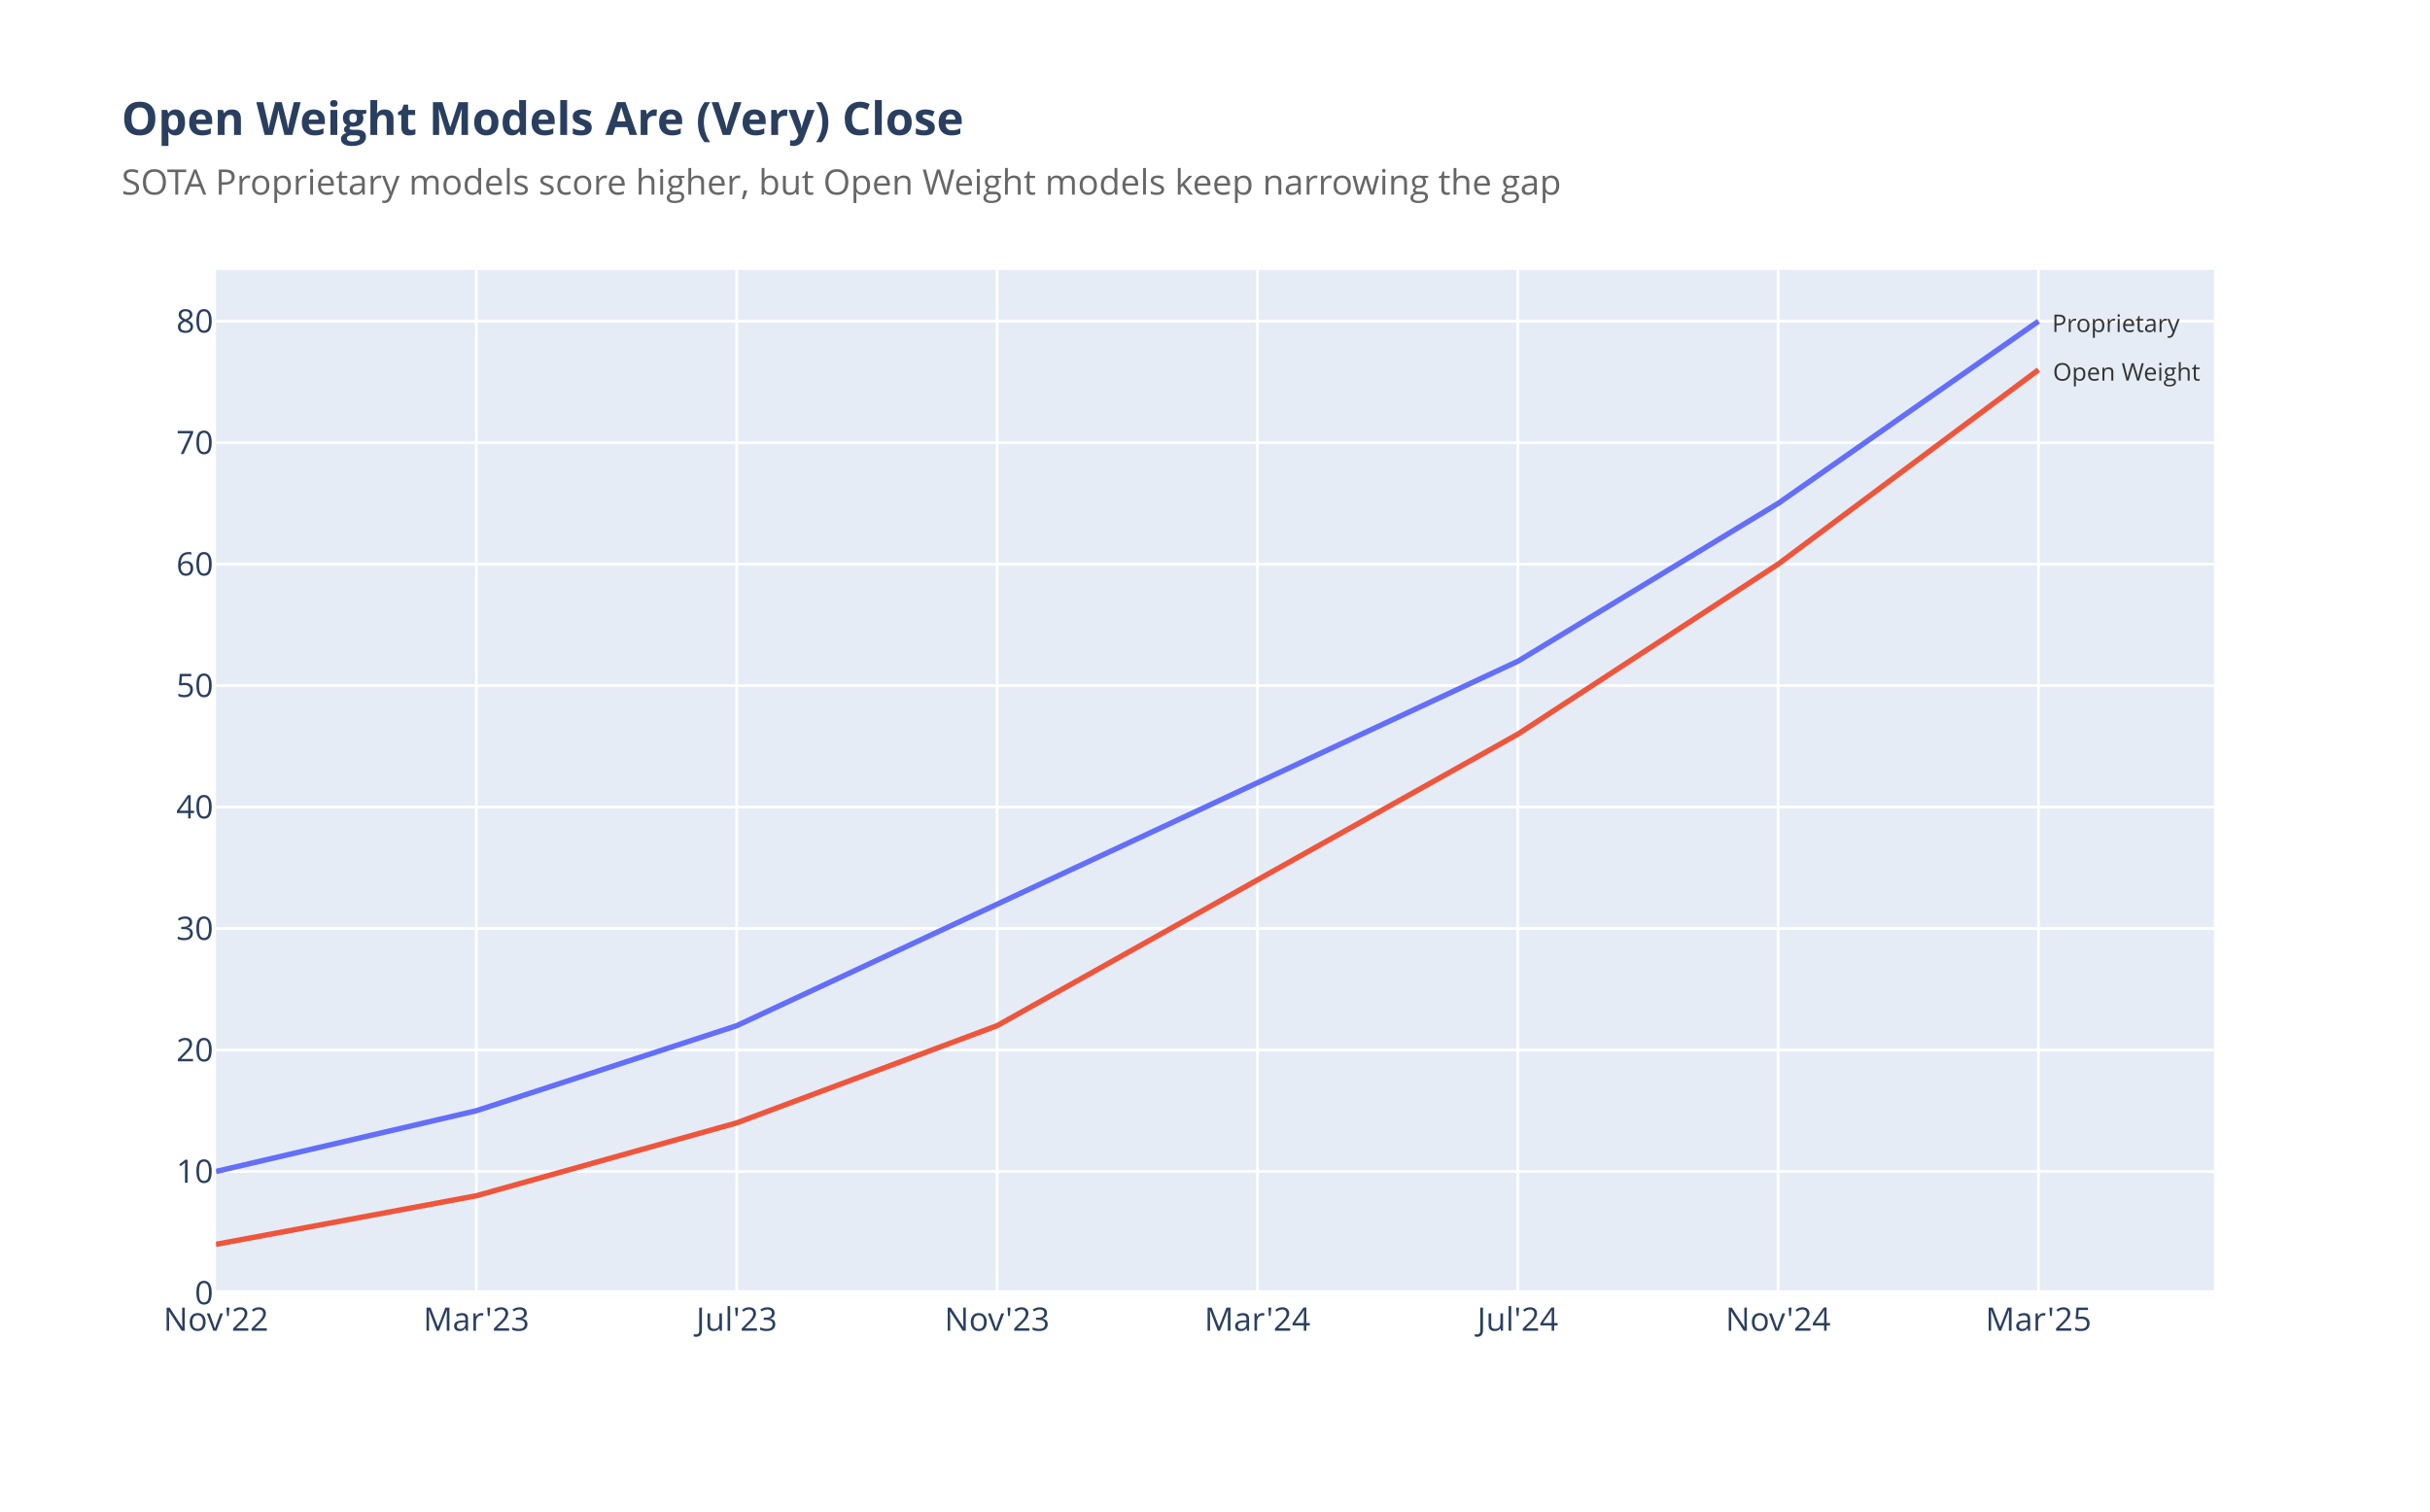
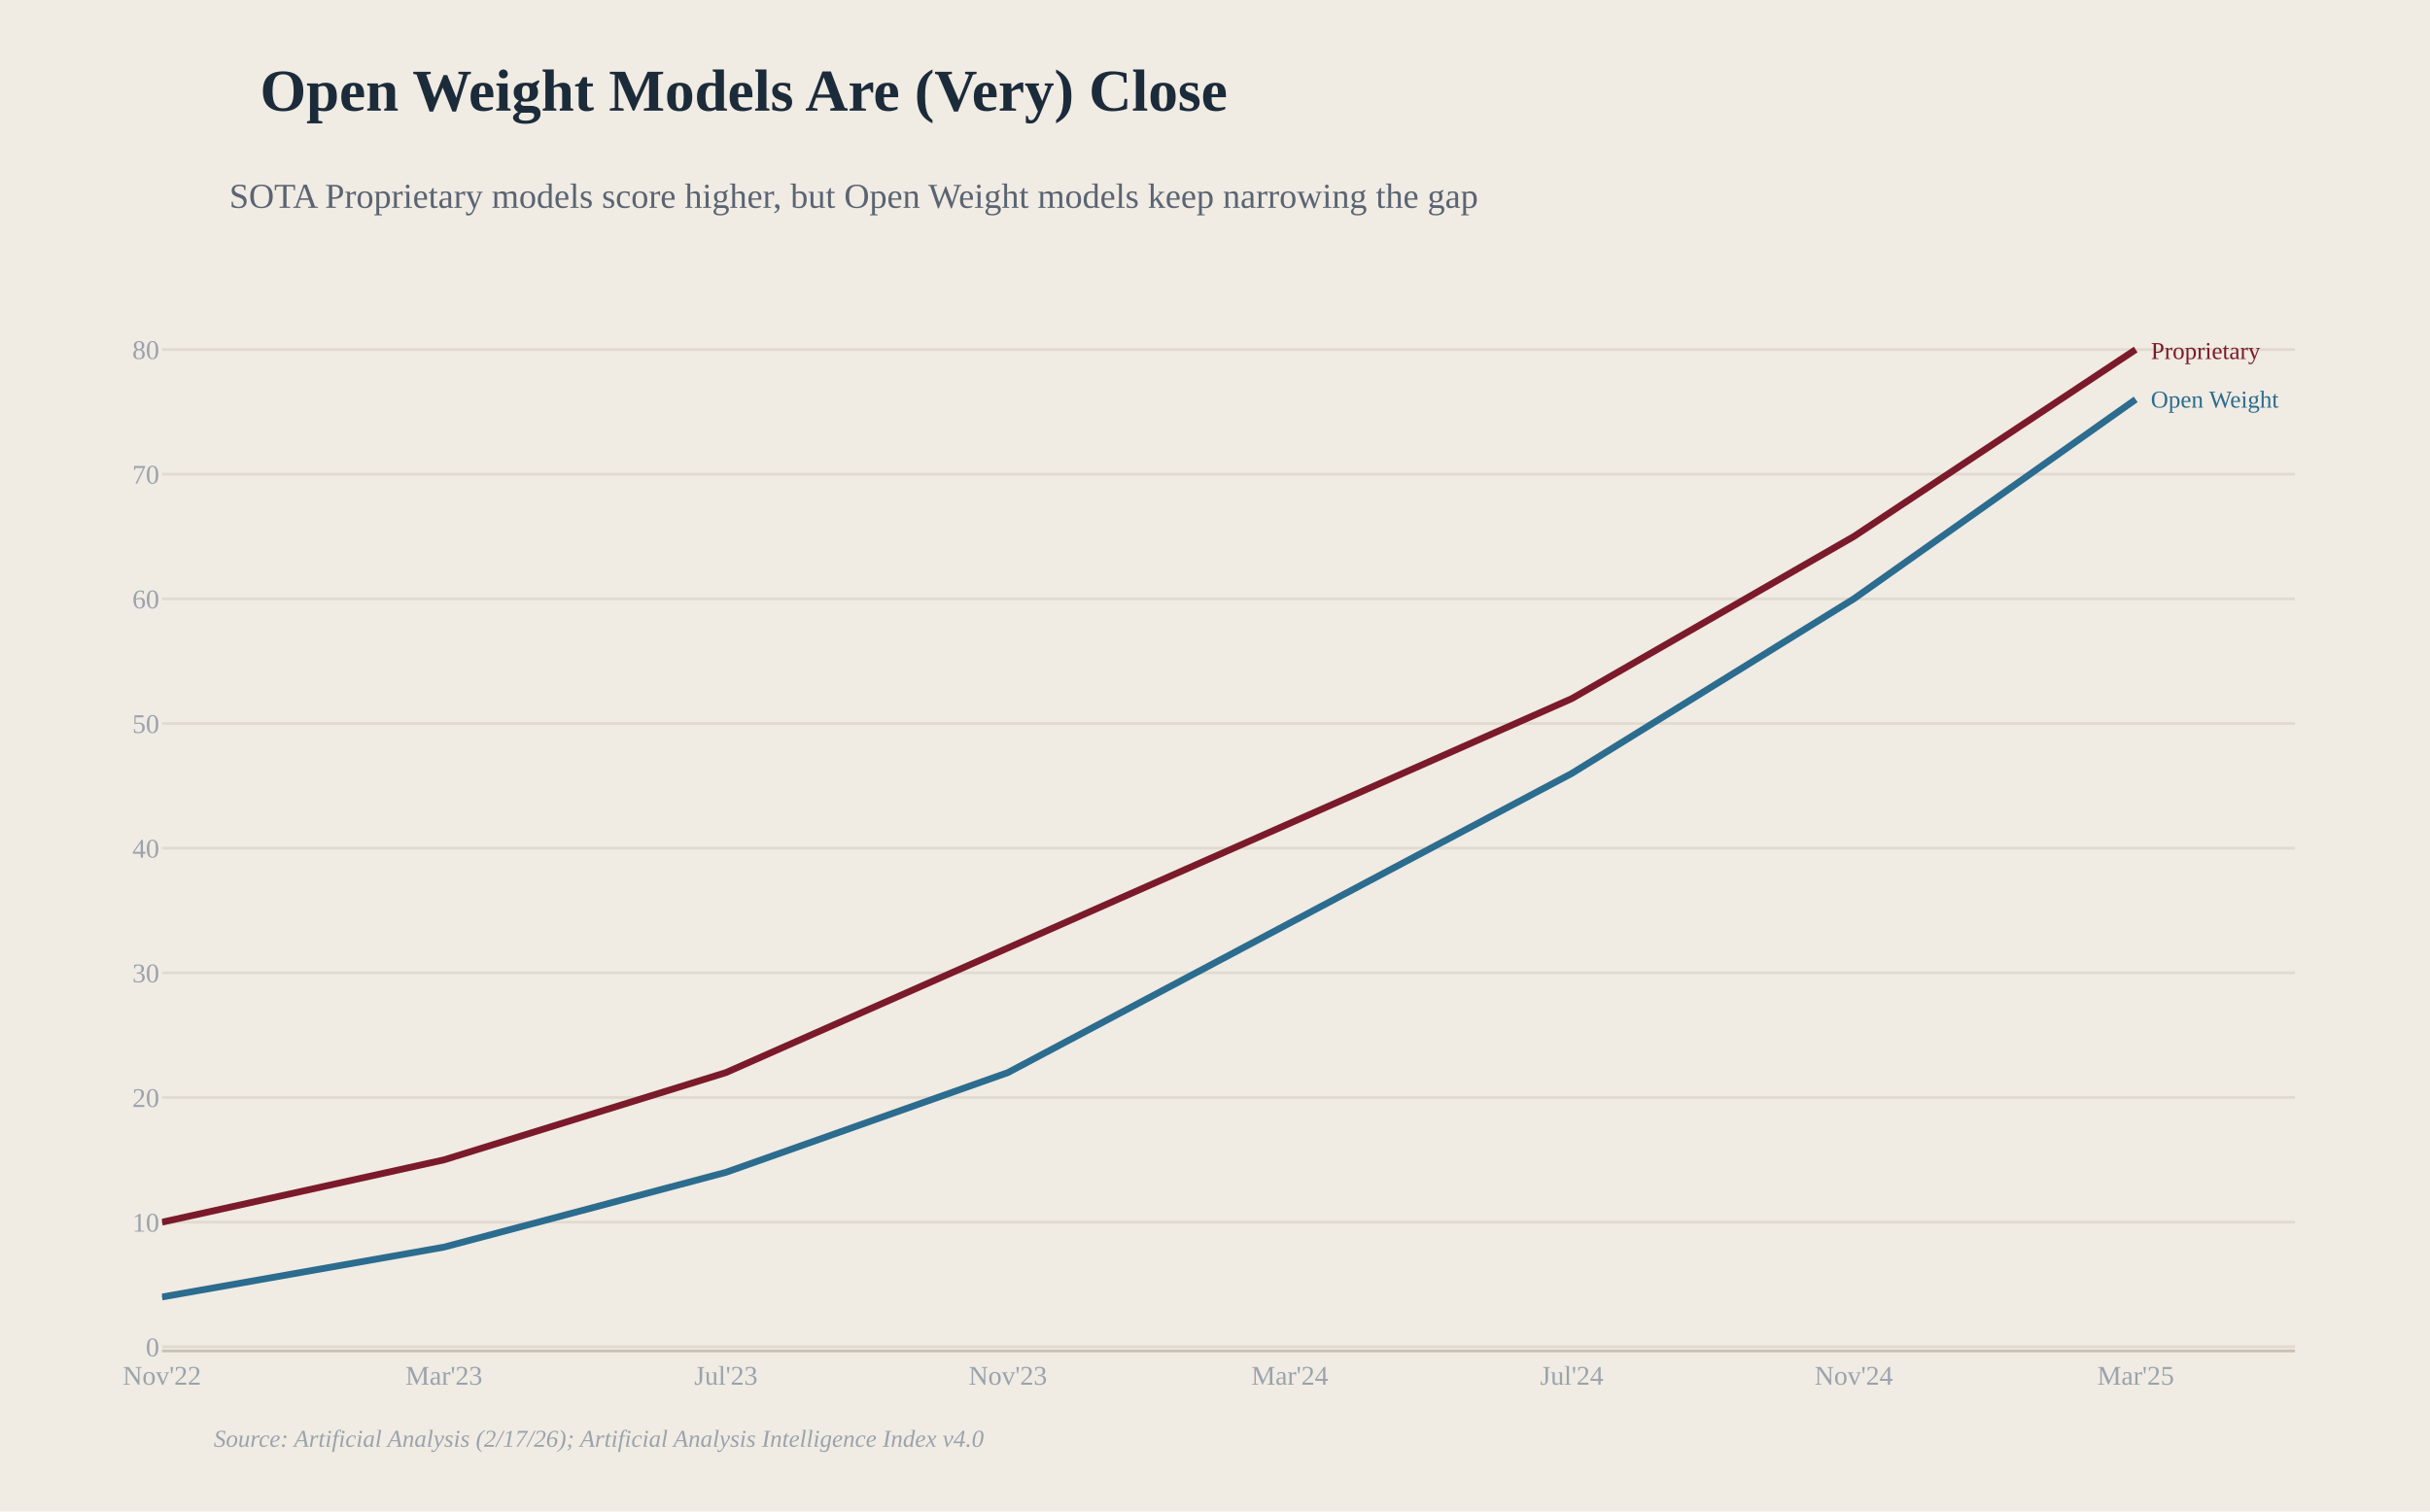
<svg xmlns="http://www.w3.org/2000/svg" class="main-svg" width="900" height="560" style="" viewBox="0 0 900 560">
-   <rect x="0" y="0" width="900" height="560" style="fill: rgb(255, 255, 255); fill-opacity: 1;" />
-   <defs id="defs-03beaf">
+   <rect x="0" y="0" width="900" height="560" style="fill: rgb(240, 235, 227); fill-opacity: 1;" />
+   <defs id="defs-cfecf5">
    <g class="clips">
-       <clipPath id="clip03beafxyplot" class="plotclip">
-         <rect width="740" height="380" />
-       </clipPath>
-       <clipPath class="axesclip" id="clip03beafx">
-         <rect x="80" y="0" width="740" height="560" />
-       </clipPath>
-       <clipPath class="axesclip" id="clip03beafy">
-         <rect x="0" y="100" width="900" height="380" />
-       </clipPath>
-       <clipPath class="axesclip" id="clip03beafxy">
-         <rect x="80" y="100" width="740" height="380" />
+       <clipPath id="clipcfecf5xyplot" class="plotclip">
+         <rect width="790" height="390" />
+       </clipPath>
+       <clipPath class="axesclip" id="clipcfecf5x">
+         <rect x="60" y="0" width="790" height="560" />
+       </clipPath>
+       <clipPath class="axesclip" id="clipcfecf5y">
+         <rect x="0" y="110" width="900" height="390" />
+       </clipPath>
+       <clipPath class="axesclip" id="clipcfecf5xy">
+         <rect x="60" y="110" width="790" height="390" />
      </clipPath>
    </g>
    <g class="gradients" />
    <g class="patterns" />
  </defs>
-   <g class="bglayer">
-     <rect class="bg" x="80" y="100" width="740" height="380" style="fill: rgb(229, 236, 246); fill-opacity: 1; stroke-width: 0;" />
-   </g>
+   <g class="bglayer" />
  <g class="layer-below">
    <g class="imagelayer" />
    <g class="shapelayer" />
  </g>
  <g class="cartesianlayer">
    <g class="subplot xy">
      <g class="layer-subplot">
        <g class="shapelayer" />
        <g class="imagelayer" />
      </g>
      <g class="minor-gridlayer">
        <g class="x" />
        <g class="y" />
      </g>
      <g class="gridlayer">
-         <g class="x">
-           <path class="xgrid crisp" transform="translate(176.43,0)" d="M0,100v380" style="stroke: rgb(255, 255, 255); stroke-opacity: 1; stroke-width: 1px;" />
-           <path class="xgrid crisp" transform="translate(272.86,0)" d="M0,100v380" style="stroke: rgb(255, 255, 255); stroke-opacity: 1; stroke-width: 1px;" />
-           <path class="xgrid crisp" transform="translate(369.29,0)" d="M0,100v380" style="stroke: rgb(255, 255, 255); stroke-opacity: 1; stroke-width: 1px;" />
-           <path class="xgrid crisp" transform="translate(465.71,0)" d="M0,100v380" style="stroke: rgb(255, 255, 255); stroke-opacity: 1; stroke-width: 1px;" />
-           <path class="xgrid crisp" transform="translate(562.14,0)" d="M0,100v380" style="stroke: rgb(255, 255, 255); stroke-opacity: 1; stroke-width: 1px;" />
-           <path class="xgrid crisp" transform="translate(658.57,0)" d="M0,100v380" style="stroke: rgb(255, 255, 255); stroke-opacity: 1; stroke-width: 1px;" />
-           <path class="xgrid crisp" transform="translate(755,0)" d="M0,100v380" style="stroke: rgb(255, 255, 255); stroke-opacity: 1; stroke-width: 1px;" />
-         </g>
+         <g class="x" />
        <g class="y">
-           <path class="ygrid crisp" transform="translate(0,434)" d="M80,0h740" style="stroke: rgb(255, 255, 255); stroke-opacity: 1; stroke-width: 1px;" />
-           <path class="ygrid crisp" transform="translate(0,389)" d="M80,0h740" style="stroke: rgb(255, 255, 255); stroke-opacity: 1; stroke-width: 1px;" />
-           <path class="ygrid crisp" transform="translate(0,344)" d="M80,0h740" style="stroke: rgb(255, 255, 255); stroke-opacity: 1; stroke-width: 1px;" />
-           <path class="ygrid crisp" transform="translate(0,299)" d="M80,0h740" style="stroke: rgb(255, 255, 255); stroke-opacity: 1; stroke-width: 1px;" />
-           <path class="ygrid crisp" transform="translate(0,254)" d="M80,0h740" style="stroke: rgb(255, 255, 255); stroke-opacity: 1; stroke-width: 1px;" />
-           <path class="ygrid crisp" transform="translate(0,209)" d="M80,0h740" style="stroke: rgb(255, 255, 255); stroke-opacity: 1; stroke-width: 1px;" />
-           <path class="ygrid crisp" transform="translate(0,164)" d="M80,0h740" style="stroke: rgb(255, 255, 255); stroke-opacity: 1; stroke-width: 1px;" />
-           <path class="ygrid crisp" transform="translate(0,119)" d="M80,0h740" style="stroke: rgb(255, 255, 255); stroke-opacity: 1; stroke-width: 1px;" />
-         </g>
-       </g>
-       <g class="zerolinelayer">
-         <path class="yzl zl crisp" transform="translate(0,479)" d="M80,0h740" style="stroke: rgb(255, 255, 255); stroke-opacity: 1; stroke-width: 2px;" />
-       </g>
+           <path class="ygrid crisp" transform="translate(0,498.97)" d="M60,0h790" style="stroke: rgb(224, 218, 208); stroke-opacity: 1; stroke-width: 1px;" />
+           <path class="ygrid crisp" transform="translate(0,452.79)" d="M60,0h790" style="stroke: rgb(224, 218, 208); stroke-opacity: 1; stroke-width: 1px;" />
+           <path class="ygrid crisp" transform="translate(0,406.61)" d="M60,0h790" style="stroke: rgb(224, 218, 208); stroke-opacity: 1; stroke-width: 1px;" />
+           <path class="ygrid crisp" transform="translate(0,360.42)" d="M60,0h790" style="stroke: rgb(224, 218, 208); stroke-opacity: 1; stroke-width: 1px;" />
+           <path class="ygrid crisp" transform="translate(0,314.24)" d="M60,0h790" style="stroke: rgb(224, 218, 208); stroke-opacity: 1; stroke-width: 1px;" />
+           <path class="ygrid crisp" transform="translate(0,268.05)" d="M60,0h790" style="stroke: rgb(224, 218, 208); stroke-opacity: 1; stroke-width: 1px;" />
+           <path class="ygrid crisp" transform="translate(0,221.87)" d="M60,0h790" style="stroke: rgb(224, 218, 208); stroke-opacity: 1; stroke-width: 1px;" />
+           <path class="ygrid crisp" transform="translate(0,175.68)" d="M60,0h790" style="stroke: rgb(224, 218, 208); stroke-opacity: 1; stroke-width: 1px;" />
+           <path class="ygrid crisp" transform="translate(0,129.5)" d="M60,0h790" style="stroke: rgb(224, 218, 208); stroke-opacity: 1; stroke-width: 1px;" />
+         </g>
+       </g>
+       <g class="zerolinelayer" />
      <g class="layer-between">
        <g class="shapelayer" />
        <g class="imagelayer" />
      </g>
      <path class="xlines-below" />
      <path class="ylines-below" />
      <g class="overlines-below" />
      <g class="xaxislayer-below" />
      <g class="yaxislayer-below" />
      <g class="overaxes-below" />
      <g class="overplot">
-         <g class="xy" transform="translate(80,100)" clip-path="url(#clip03beafxyplot)">
+         <g class="xy" transform="translate(60,110)" clip-path="url(#clipcfecf5xyplot)">
          <g class="scatterlayer mlayer">
-             <g class="trace scatter tracefaa13b" style="stroke-miterlimit: 2; opacity: 1;">
+             <g class="trace scatter tracebdc5bf" style="stroke-miterlimit: 2; opacity: 1;">
              <g class="fills" />
              <g class="errorbars" />
              <g class="lines">
-                 <path class="js-line" d="M0,334L96.43,311.5L192.86,280L482.14,145L578.57,86.5L675,19" style="vector-effect: none; fill: none; stroke: rgb(99, 110, 250); stroke-opacity: 1; stroke-width: 2px; opacity: 1;" />
+                 <path class="js-line" d="M0,342.79L104.43,319.7L208.86,287.37L522.14,148.82L626.57,88.78L731,19.5" style="vector-effect: none; fill: none; stroke: rgb(123, 26, 42); stroke-opacity: 1; stroke-width: 2.5px; opacity: 1;" />
              </g>
              <g class="points" />
              <g class="text" />
            </g>
-             <g class="trace scatter trace179424" style="stroke-miterlimit: 2; opacity: 1;">
+             <g class="trace scatter tracebf5f46" style="stroke-miterlimit: 2; opacity: 1;">
              <g class="fills" />
              <g class="errorbars" />
              <g class="lines">
-                 <path class="js-line" d="M0,361L96.43,343L192.86,316L289.29,280L385.71,226L482.14,172L578.57,109L675,37" style="vector-effect: none; fill: none; stroke: rgb(239, 85, 59); stroke-opacity: 1; stroke-width: 2px; opacity: 1;" />
+                 <path class="js-line" d="M0,370.5L104.43,352.03L208.86,324.32L313.29,287.37L417.71,231.95L522.14,176.53L626.57,111.87L731,37.97" style="vector-effect: none; fill: none; stroke: rgb(43, 108, 143); stroke-opacity: 1; stroke-width: 2.5px; opacity: 1;" />
              </g>
              <g class="points" />
              <g class="text" />
            </g>
          </g>
        </g>
      </g>
      <g class="zerolinelayer-above" />
-       <path class="xlines-above crisp" d="M0,0" style="fill: none;" />
+       <path class="xlines-above crisp" d="M60,500.5H850" style="fill: none; stroke-width: 1px; stroke: rgb(200, 192, 180); stroke-opacity: 1;" />
      <path class="ylines-above crisp" d="M0,0" style="fill: none;" />
      <g class="overlines-above" />
      <g class="xaxislayer-above">
        <g class="xtick">
-           <text text-anchor="middle" x="0" y="493" transform="translate(80,0)" style="font-family: 'Open Sans', verdana, arial, sans-serif; font-size: 12px; fill: rgb(42, 63, 95); fill-opacity: 1; white-space: pre;">Nov'22</text>
-         </g>
-         <g class="xtick">
-           <text text-anchor="middle" x="0" y="493" transform="translate(176.43,0)" style="font-family: 'Open Sans', verdana, arial, sans-serif; font-size: 12px; fill: rgb(42, 63, 95); fill-opacity: 1; white-space: pre;">Mar'23</text>
-         </g>
-         <g class="xtick">
-           <text text-anchor="middle" x="0" y="493" transform="translate(272.86,0)" style="font-family: 'Open Sans', verdana, arial, sans-serif; font-size: 12px; fill: rgb(42, 63, 95); fill-opacity: 1; white-space: pre;">Jul'23</text>
-         </g>
-         <g class="xtick">
-           <text text-anchor="middle" x="0" y="493" transform="translate(369.29,0)" style="font-family: 'Open Sans', verdana, arial, sans-serif; font-size: 12px; fill: rgb(42, 63, 95); fill-opacity: 1; white-space: pre;">Nov'23</text>
-         </g>
-         <g class="xtick">
-           <text text-anchor="middle" x="0" y="493" transform="translate(465.71,0)" style="font-family: 'Open Sans', verdana, arial, sans-serif; font-size: 12px; fill: rgb(42, 63, 95); fill-opacity: 1; white-space: pre;">Mar'24</text>
-         </g>
-         <g class="xtick">
-           <text text-anchor="middle" x="0" y="493" transform="translate(562.14,0)" style="font-family: 'Open Sans', verdana, arial, sans-serif; font-size: 12px; fill: rgb(42, 63, 95); fill-opacity: 1; white-space: pre;">Jul'24</text>
-         </g>
-         <g class="xtick">
-           <text text-anchor="middle" x="0" y="493" transform="translate(658.57,0)" style="font-family: 'Open Sans', verdana, arial, sans-serif; font-size: 12px; fill: rgb(42, 63, 95); fill-opacity: 1; white-space: pre;">Nov'24</text>
-         </g>
-         <g class="xtick">
-           <text text-anchor="middle" x="0" y="493" transform="translate(755,0)" style="font-family: 'Open Sans', verdana, arial, sans-serif; font-size: 12px; fill: rgb(42, 63, 95); fill-opacity: 1; white-space: pre;">Mar'25</text>
+           <text text-anchor="middle" x="0" y="513" transform="translate(60,0)" style="font-family: Georgia, 'Times New Roman', serif; font-size: 10px; fill: rgb(154, 163, 172); fill-opacity: 1; white-space: pre;">Nov'22</text>
+         </g>
+         <g class="xtick">
+           <text text-anchor="middle" x="0" y="513" transform="translate(164.43,0)" style="font-family: Georgia, 'Times New Roman', serif; font-size: 10px; fill: rgb(154, 163, 172); fill-opacity: 1; white-space: pre;">Mar'23</text>
+         </g>
+         <g class="xtick">
+           <text text-anchor="middle" x="0" y="513" transform="translate(268.86,0)" style="font-family: Georgia, 'Times New Roman', serif; font-size: 10px; fill: rgb(154, 163, 172); fill-opacity: 1; white-space: pre;">Jul'23</text>
+         </g>
+         <g class="xtick">
+           <text text-anchor="middle" x="0" y="513" transform="translate(373.29,0)" style="font-family: Georgia, 'Times New Roman', serif; font-size: 10px; fill: rgb(154, 163, 172); fill-opacity: 1; white-space: pre;">Nov'23</text>
+         </g>
+         <g class="xtick">
+           <text text-anchor="middle" x="0" y="513" transform="translate(477.71,0)" style="font-family: Georgia, 'Times New Roman', serif; font-size: 10px; fill: rgb(154, 163, 172); fill-opacity: 1; white-space: pre;">Mar'24</text>
+         </g>
+         <g class="xtick">
+           <text text-anchor="middle" x="0" y="513" transform="translate(582.14,0)" style="font-family: Georgia, 'Times New Roman', serif; font-size: 10px; fill: rgb(154, 163, 172); fill-opacity: 1; white-space: pre;">Jul'24</text>
+         </g>
+         <g class="xtick">
+           <text text-anchor="middle" x="0" y="513" transform="translate(686.57,0)" style="font-family: Georgia, 'Times New Roman', serif; font-size: 10px; fill: rgb(154, 163, 172); fill-opacity: 1; white-space: pre;">Nov'24</text>
+         </g>
+         <g class="xtick">
+           <text text-anchor="middle" x="0" y="513" transform="translate(791,0)" style="font-family: Georgia, 'Times New Roman', serif; font-size: 10px; fill: rgb(154, 163, 172); fill-opacity: 1; white-space: pre;">Mar'25</text>
        </g>
      </g>
      <g class="yaxislayer-above">
        <g class="ytick">
-           <text text-anchor="end" x="79" y="4.2" transform="translate(0,479)" style="font-family: 'Open Sans', verdana, arial, sans-serif; font-size: 12px; fill: rgb(42, 63, 95); fill-opacity: 1; white-space: pre;">0</text>
-         </g>
-         <g class="ytick">
-           <text text-anchor="end" x="79" y="4.2" style="font-family: 'Open Sans', verdana, arial, sans-serif; font-size: 12px; fill: rgb(42, 63, 95); fill-opacity: 1; white-space: pre;" transform="translate(0,434)">10</text>
-         </g>
-         <g class="ytick">
-           <text text-anchor="end" x="79" y="4.2" style="font-family: 'Open Sans', verdana, arial, sans-serif; font-size: 12px; fill: rgb(42, 63, 95); fill-opacity: 1; white-space: pre;" transform="translate(0,389)">20</text>
-         </g>
-         <g class="ytick">
-           <text text-anchor="end" x="79" y="4.2" style="font-family: 'Open Sans', verdana, arial, sans-serif; font-size: 12px; fill: rgb(42, 63, 95); fill-opacity: 1; white-space: pre;" transform="translate(0,344)">30</text>
-         </g>
-         <g class="ytick">
-           <text text-anchor="end" x="79" y="4.2" style="font-family: 'Open Sans', verdana, arial, sans-serif; font-size: 12px; fill: rgb(42, 63, 95); fill-opacity: 1; white-space: pre;" transform="translate(0,299)">40</text>
-         </g>
-         <g class="ytick">
-           <text text-anchor="end" x="79" y="4.2" style="font-family: 'Open Sans', verdana, arial, sans-serif; font-size: 12px; fill: rgb(42, 63, 95); fill-opacity: 1; white-space: pre;" transform="translate(0,254)">50</text>
-         </g>
-         <g class="ytick">
-           <text text-anchor="end" x="79" y="4.2" style="font-family: 'Open Sans', verdana, arial, sans-serif; font-size: 12px; fill: rgb(42, 63, 95); fill-opacity: 1; white-space: pre;" transform="translate(0,209)">60</text>
-         </g>
-         <g class="ytick">
-           <text text-anchor="end" x="79" y="4.2" style="font-family: 'Open Sans', verdana, arial, sans-serif; font-size: 12px; fill: rgb(42, 63, 95); fill-opacity: 1; white-space: pre;" transform="translate(0,164)">70</text>
-         </g>
-         <g class="ytick">
-           <text text-anchor="end" x="79" y="4.2" style="font-family: 'Open Sans', verdana, arial, sans-serif; font-size: 12px; fill: rgb(42, 63, 95); fill-opacity: 1; white-space: pre;" transform="translate(0,119)">80</text>
+           <text text-anchor="end" x="59" y="3.5" transform="translate(0,498.97)" style="font-family: Georgia, 'Times New Roman', serif; font-size: 10px; fill: rgb(154, 163, 172); fill-opacity: 1; white-space: pre;">0</text>
+         </g>
+         <g class="ytick">
+           <text text-anchor="end" x="59" y="3.5" style="font-family: Georgia, 'Times New Roman', serif; font-size: 10px; fill: rgb(154, 163, 172); fill-opacity: 1; white-space: pre;" transform="translate(0,452.79)">10</text>
+         </g>
+         <g class="ytick">
+           <text text-anchor="end" x="59" y="3.5" style="font-family: Georgia, 'Times New Roman', serif; font-size: 10px; fill: rgb(154, 163, 172); fill-opacity: 1; white-space: pre;" transform="translate(0,406.61)">20</text>
+         </g>
+         <g class="ytick">
+           <text text-anchor="end" x="59" y="3.5" style="font-family: Georgia, 'Times New Roman', serif; font-size: 10px; fill: rgb(154, 163, 172); fill-opacity: 1; white-space: pre;" transform="translate(0,360.42)">30</text>
+         </g>
+         <g class="ytick">
+           <text text-anchor="end" x="59" y="3.5" style="font-family: Georgia, 'Times New Roman', serif; font-size: 10px; fill: rgb(154, 163, 172); fill-opacity: 1; white-space: pre;" transform="translate(0,314.24)">40</text>
+         </g>
+         <g class="ytick">
+           <text text-anchor="end" x="59" y="3.5" style="font-family: Georgia, 'Times New Roman', serif; font-size: 10px; fill: rgb(154, 163, 172); fill-opacity: 1; white-space: pre;" transform="translate(0,268.05)">50</text>
+         </g>
+         <g class="ytick">
+           <text text-anchor="end" x="59" y="3.5" style="font-family: Georgia, 'Times New Roman', serif; font-size: 10px; fill: rgb(154, 163, 172); fill-opacity: 1; white-space: pre;" transform="translate(0,221.87)">60</text>
+         </g>
+         <g class="ytick">
+           <text text-anchor="end" x="59" y="3.5" style="font-family: Georgia, 'Times New Roman', serif; font-size: 10px; fill: rgb(154, 163, 172); fill-opacity: 1; white-space: pre;" transform="translate(0,175.68)">70</text>
+         </g>
+         <g class="ytick">
+           <text text-anchor="end" x="59" y="3.5" style="font-family: Georgia, 'Times New Roman', serif; font-size: 10px; fill: rgb(154, 163, 172); fill-opacity: 1; white-space: pre;" transform="translate(0,129.5)">80</text>
        </g>
      </g>
      <g class="overaxes-above" />
    </g>
  </g>
  <g class="polarlayer" />
  <g class="smithlayer" />
  <g class="ternarylayer" />
  <g class="geolayer" />
  <g class="funnelarealayer" />
  <g class="pielayer" />
  <g class="iciclelayer" />
  <g class="treemaplayer" />
  <g class="sunburstlayer" />
  <g class="glimages" />
-   <defs id="topdefs-03beaf">
+   <defs id="topdefs-cfecf5">
    <g class="clips" />
  </defs>
  <g class="layer-above">
    <g class="imagelayer" />
    <g class="shapelayer" />
  </g>
  <g class="infolayer">
-     <g class="g-gtitle">
-       <text class="gtitle" x="45" y="50" text-anchor="start" dy="0em" style="opacity: 1; font-family: 'Open Sans', verdana, arial, sans-serif; font-size: 17px; fill: rgb(42, 63, 95); fill-opacity: 1; white-space: pre;">
-         <tspan class="line" dy="0em" x="45" y="50">
-           <tspan style="font-weight:bold">Open Weight Models Are (Very) Close</tspan>
-         </tspan>
-         <tspan class="line" dy="1.3em" x="45" y="50">
-           <tspan style="font-size:13px; fill:#666">SOTA Proprietary models score higher, but Open Weight models keep narrowing the gap</tspan>
-         </tspan>
-       </text>
-     </g>
+     <g class="g-gtitle" />
    <g class="g-xtitle" />
    <g class="g-ytitle" />
    <g class="annotation" data-index="0" style="opacity: 1;">
-       <g class="annotation-text-g" transform="rotate(0,783.5,119)">
-         <g class="cursor-pointer" transform="translate(755,112)">
-           <rect class="bg" x="0.5" y="0.5" width="56" height="14" style="stroke-width: 1px; stroke: rgb(0, 0, 0); stroke-opacity: 0; fill: rgb(0, 0, 0); fill-opacity: 0;" />
-           <text class="annotation-text" text-anchor="middle" x="28.648" y="11" style="font-family: 'Open Sans', verdana, arial, sans-serif; font-size: 9px; fill: rgb(51, 51, 51); fill-opacity: 1; white-space: pre;"> Proprietary</text>
+       <g class="annotation-text-g" transform="rotate(0,817,129.5)">
+         <g class="cursor-pointer" transform="translate(791,123)">
+           <rect class="bg" x="0.5" y="0.5" width="51" height="13" style="stroke-width: 1px; stroke: rgb(0, 0, 0); stroke-opacity: 0; fill: rgb(0, 0, 0); fill-opacity: 0;" />
+           <text class="annotation-text" text-anchor="middle" x="25.891" y="10" style="font-family: Georgia, 'Times New Roman', serif; font-size: 9px; fill: rgb(123, 26, 42); fill-opacity: 1; white-space: pre;"> Proprietary</text>
        </g>
      </g>
    </g>
    <g class="annotation" data-index="1" style="opacity: 1;">
-       <g class="annotation-text-g" transform="rotate(0,787.5,137)">
-         <g class="cursor-pointer" transform="translate(755,130)">
-           <rect class="bg" x="0.5" y="0.5" width="64" height="14" style="stroke-width: 1px; stroke: rgb(0, 0, 0); stroke-opacity: 0; fill: rgb(0, 0, 0); fill-opacity: 0;" />
-           <text class="annotation-text" text-anchor="middle" x="32.609" y="11" style="font-family: 'Open Sans', verdana, arial, sans-serif; font-size: 9px; fill: rgb(51, 51, 51); fill-opacity: 1; white-space: pre;"> Open Weight</text>
+       <g class="annotation-text-g" transform="rotate(0,820.5,147.97)">
+         <g class="cursor-pointer" transform="translate(791,141)">
+           <rect class="bg" x="0.5" y="0.5" width="58" height="13" style="stroke-width: 1px; stroke: rgb(0, 0, 0); stroke-opacity: 0; fill: rgb(0, 0, 0); fill-opacity: 0;" />
+           <text class="annotation-text" text-anchor="middle" x="29.273" y="10" style="font-family: Georgia, 'Times New Roman', serif; font-size: 9px; fill: rgb(43, 108, 143); fill-opacity: 1; white-space: pre;"> Open Weight</text>
+         </g>
+       </g>
+     </g>
+     <g class="annotation" data-index="2" style="opacity: 1;">
+       <g class="annotation-text-g" transform="rotate(0,275.5,33.5)">
+         <g class="cursor-pointer" transform="translate(60,19)">
+           <rect class="bg" x="0.5" y="0.5" width="430" height="28" style="stroke-width: 1px; stroke: rgb(0, 0, 0); stroke-opacity: 0; fill: rgb(0, 0, 0); fill-opacity: 0;" />
+           <text class="annotation-text" text-anchor="middle" x="215.453" y="22" style="font-family: Georgia, 'Times New Roman', serif; font-size: 22px; fill: rgb(28, 43, 58); fill-opacity: 1; white-space: pre;">
+             <tspan style="font-weight:bold">Open Weight Models Are (Very) Close</tspan>
+           </text>
+         </g>
+       </g>
+     </g>
+     <g class="annotation" data-index="3" style="opacity: 1;">
+       <g class="annotation-text-g" transform="rotate(0,316,72.5)">
+         <g class="cursor-pointer" transform="translate(60,63)">
+           <rect class="bg" x="0.5" y="0.5" width="511" height="18" style="stroke-width: 1px; stroke: rgb(0, 0, 0); stroke-opacity: 0; fill: rgb(0, 0, 0); fill-opacity: 0;" />
+           <text class="annotation-text" text-anchor="middle" x="256.195" y="14" style="font-family: Georgia, 'Times New Roman', serif; font-size: 13px; fill: rgb(90, 100, 114); fill-opacity: 1; white-space: pre;">SOTA Proprietary models score higher, but Open Weight models keep narrowing the gap</text>
+         </g>
+       </g>
+     </g>
+     <g class="annotation" data-index="4" style="opacity: 1;">
+       <g class="annotation-text-g" transform="rotate(0,221.5,533)">
+         <g class="cursor-pointer" transform="translate(60,526)">
+           <rect class="bg" x="0.5" y="0.5" width="322" height="13" style="stroke-width: 1px; stroke: rgb(0, 0, 0); stroke-opacity: 0; fill: rgb(0, 0, 0); fill-opacity: 0;" />
+           <text class="annotation-text" text-anchor="middle" x="161.758" y="10" style="font-family: Georgia, 'Times New Roman', serif; font-size: 9px; fill: rgb(154, 163, 172); fill-opacity: 1; white-space: pre;">
+             <tspan style="font-style:italic">Source: Artificial Analysis (2/17/26); Artificial Analysis Intelligence Index v4.0</tspan>
+           </text>
        </g>
      </g>
    </g>
  </g>
</svg>
